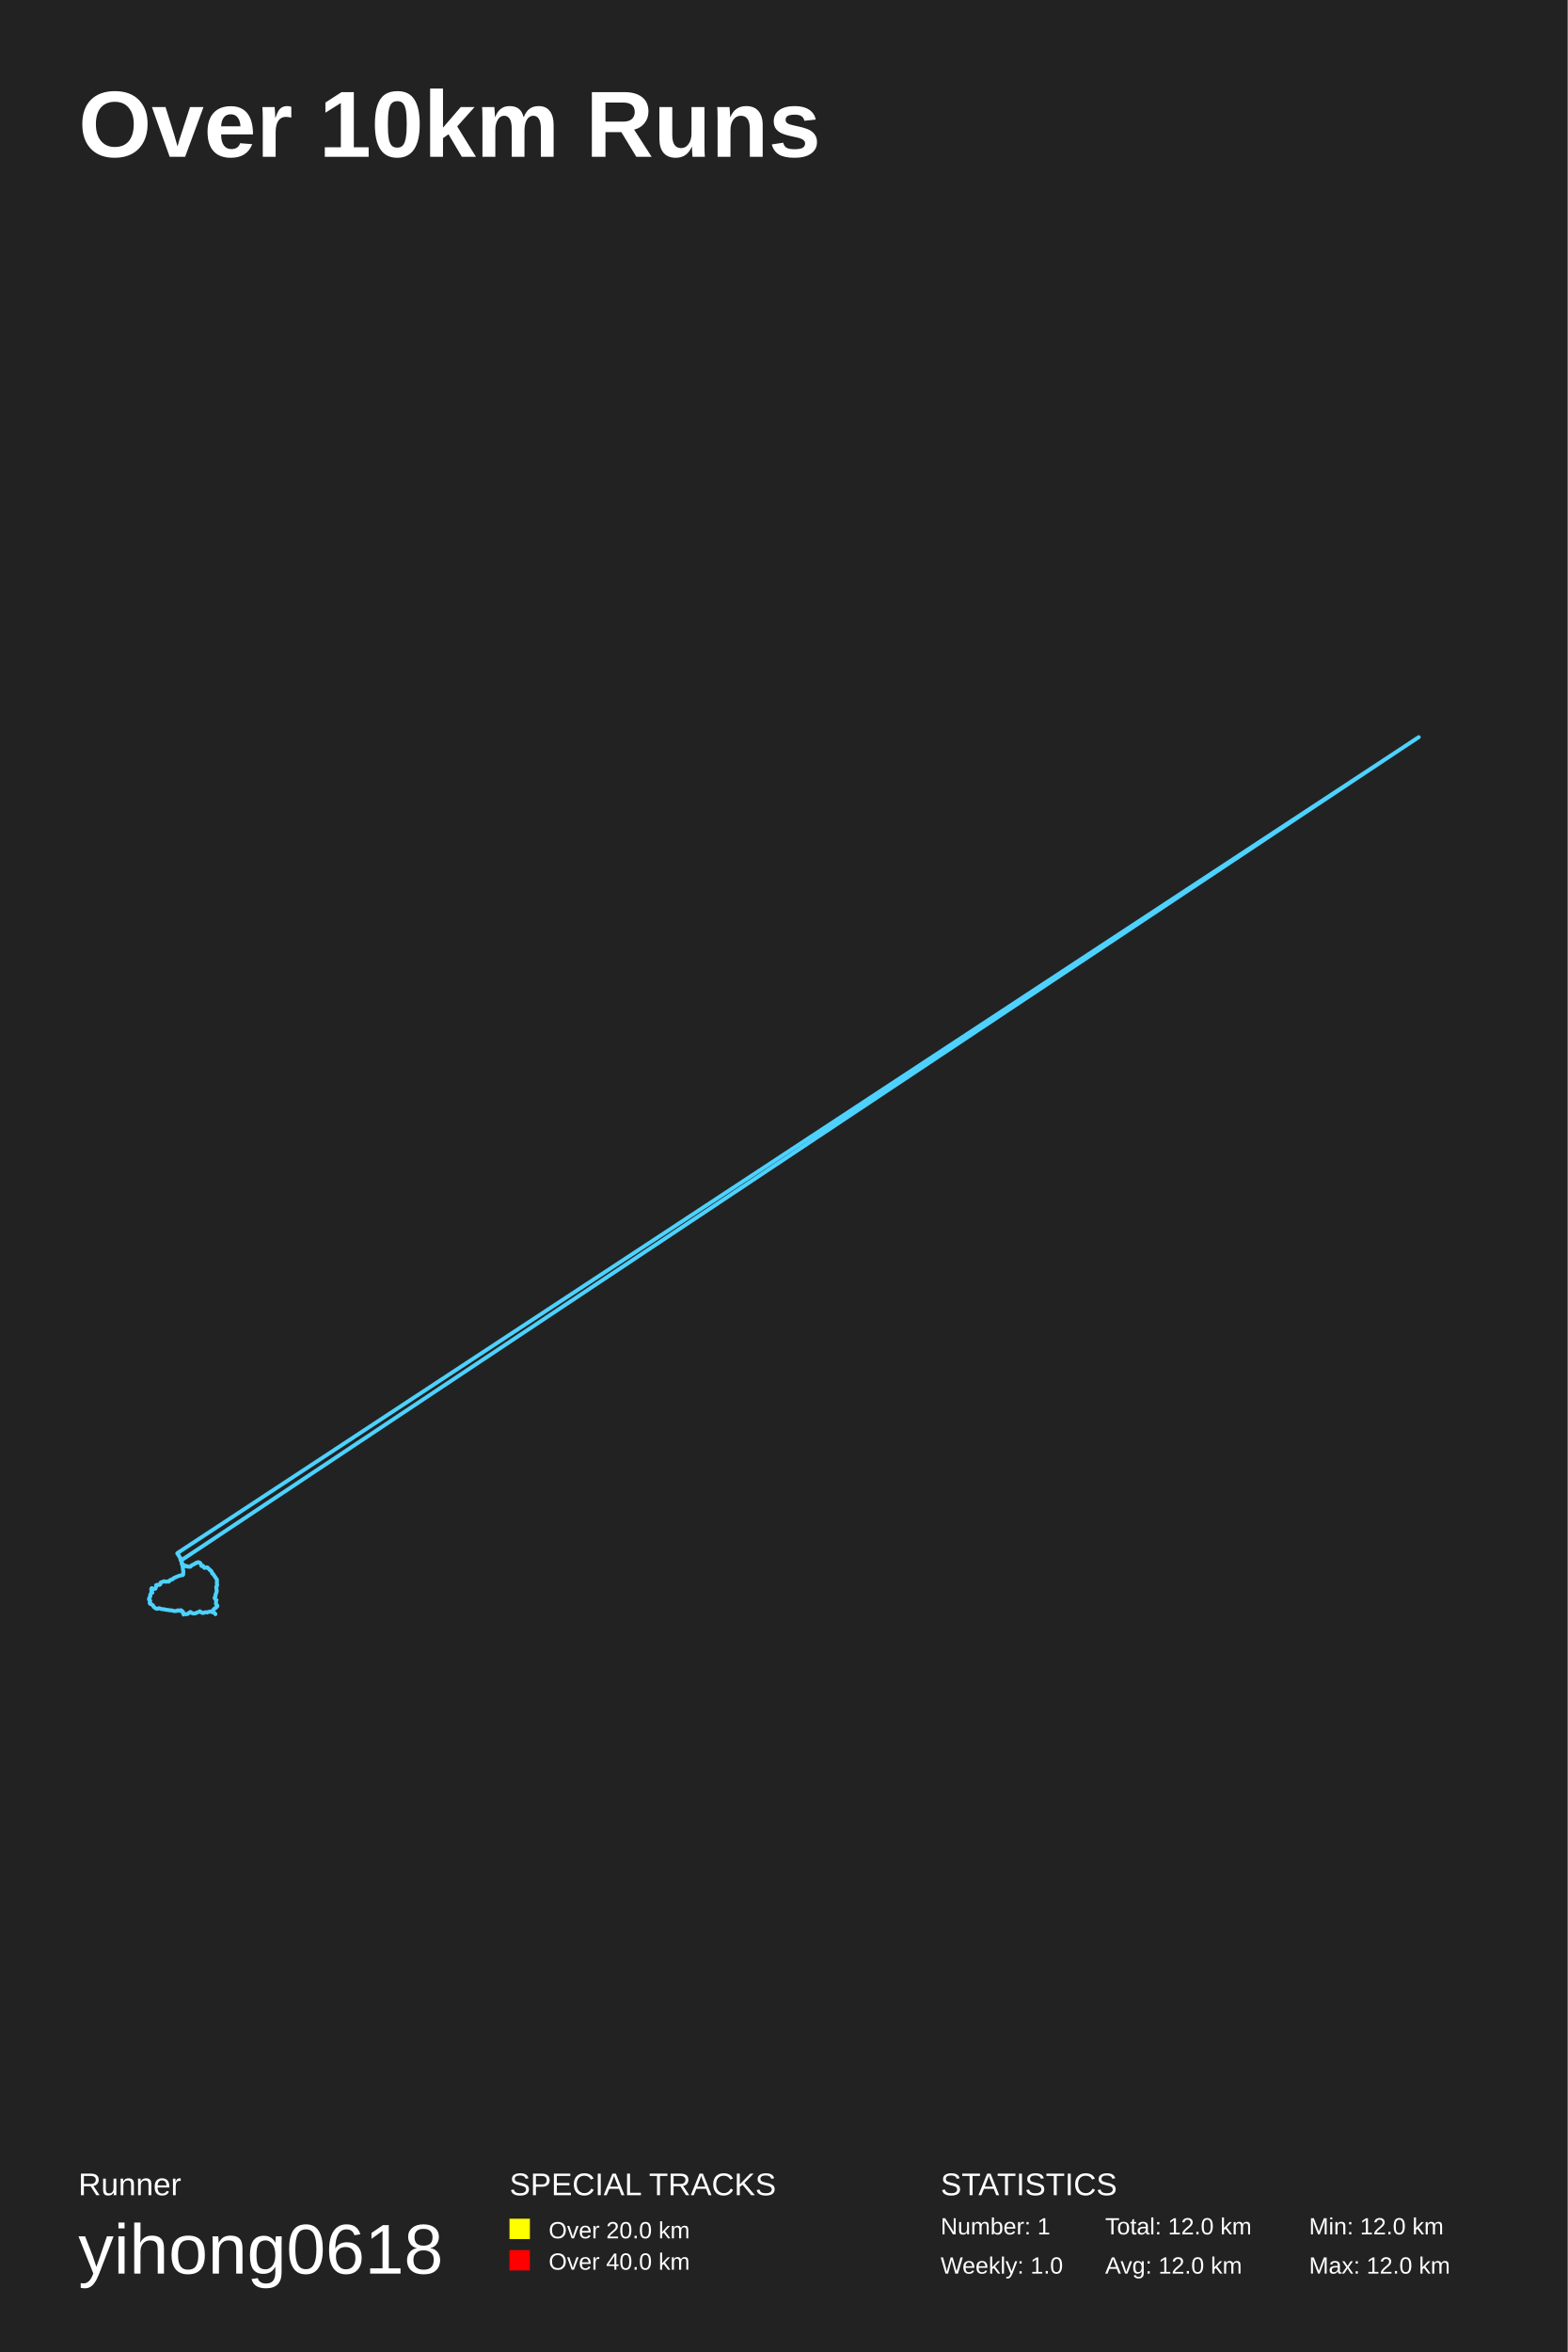
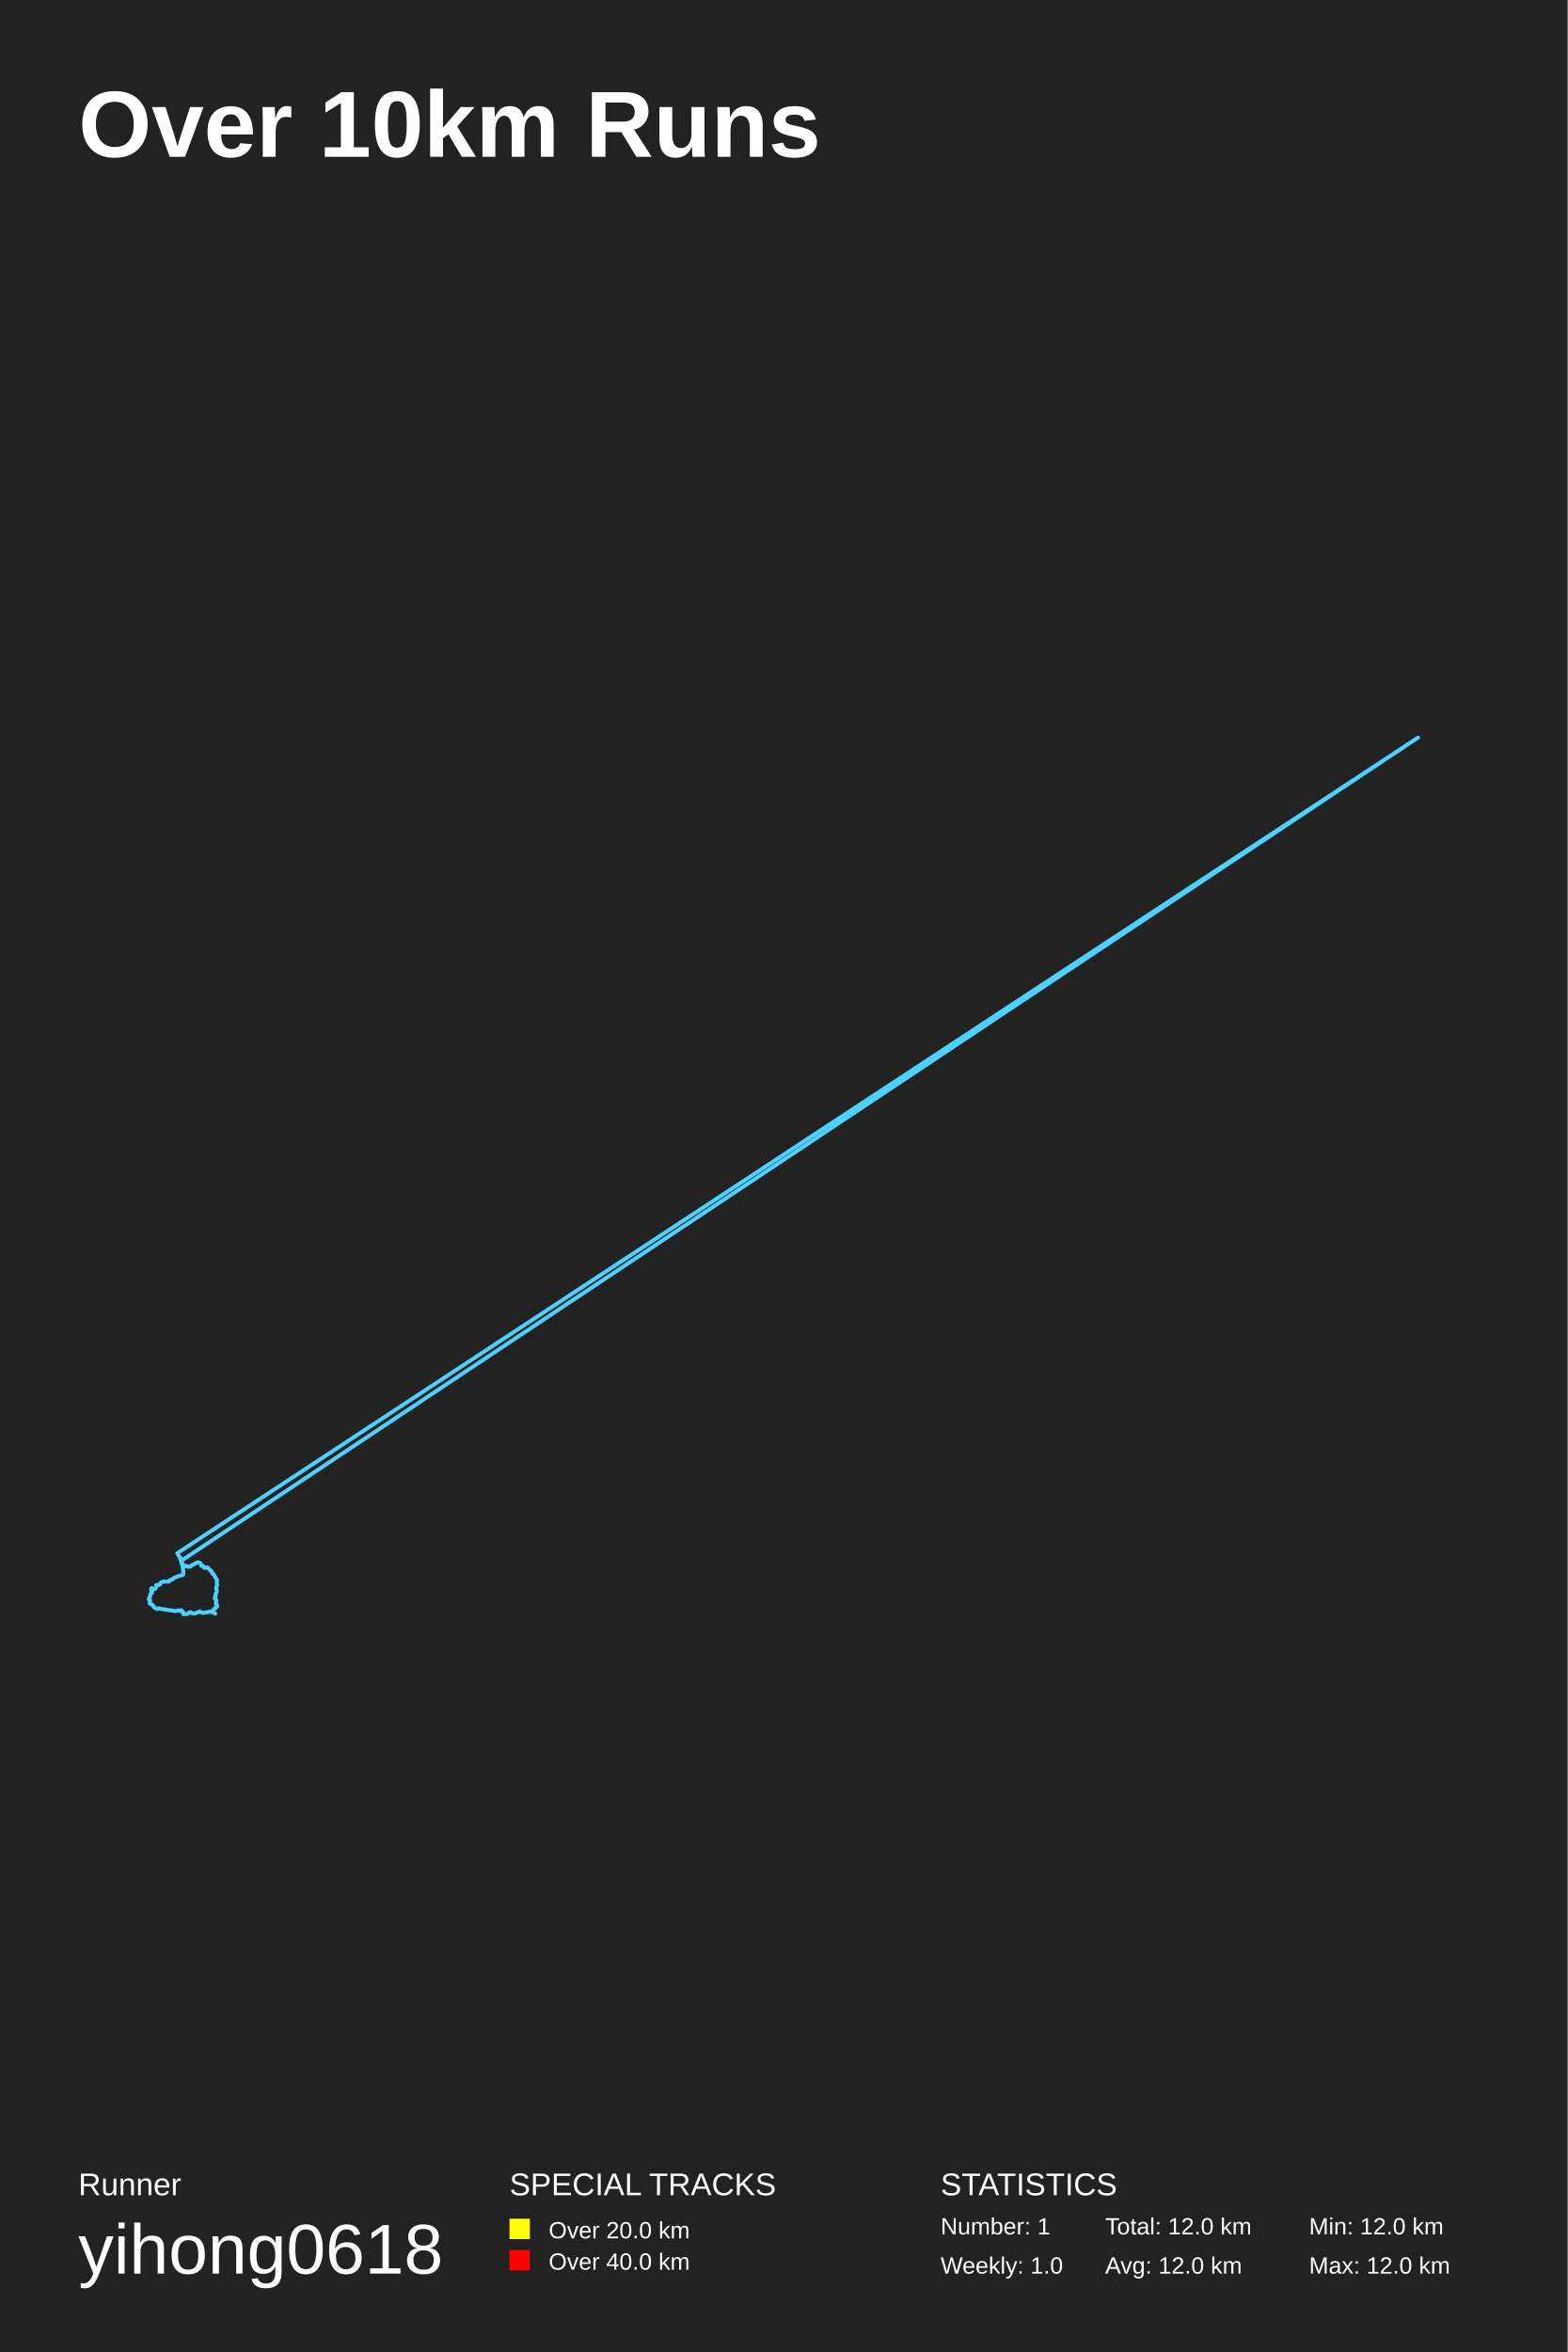
<svg xmlns="http://www.w3.org/2000/svg" baseProfile="full" height="300mm" version="1.1" viewBox="0,0,200,300" width="200mm">
  <defs />
  <rect fill="#222222" height="300" width="200" x="0" y="0" />
  <text fill="#FFFFFF" style="font-size:12px; font-family:Arial; font-weight:bold;" x="10" y="20">Over 10km Runs</text>
  <text fill="#FFFFFF" style="font-size:4px; font-family:Arial" x="10" y="280">Runner</text>
  <text fill="#FFFFFF" style="font-size:9px; font-family:Arial" x="10" y="290">yihong0618</text>
  <text fill="#FFFFFF" style="font-size:4px; font-family:Arial" x="65" y="280">SPECIAL TRACKS</text>
  <rect fill="yellow" height="2.6" width="2.6" x="65" y="283" />
  <text fill="#FFFFFF" style="font-size:3px; font-family:Arial" x="70" y="285.5">Over 20.0 km</text>
  <rect fill="red" height="2.6" width="2.6" x="65" y="287" />
  <text fill="#FFFFFF" style="font-size:3px; font-family:Arial" x="70" y="289.5">Over 40.0 km</text>
  <text fill="#FFFFFF" style="font-size:4px; font-family:Arial" x="120" y="280">STATISTICS</text>
  <text fill="#FFFFFF" style="font-size:3px; font-family:Arial" x="120" y="285">Number: 1</text>
  <text fill="#FFFFFF" style="font-size:3px; font-family:Arial" x="120" y="290">Weekly: 1.0</text>
  <text fill="#FFFFFF" style="font-size:3px; font-family:Arial" x="141" y="285">Total: 12.0 km</text>
  <text fill="#FFFFFF" style="font-size:3px; font-family:Arial" x="141" y="290">Avg: 12.0 km</text>
  <text fill="#FFFFFF" style="font-size:3px; font-family:Arial" x="167" y="285">Min: 12.0 km</text>
  <text fill="#FFFFFF" style="font-size:3px; font-family:Arial" x="167" y="290">Max: 12.0 km</text>
-   <polyline fill="none" opacity="1" points="27.129,205.568 27.138,205.484 27.153,205.421 27.205,205.336 27.262,205.278 27.333,205.226 27.362,205.173 27.462,205.126 27.552,205.057 27.637,204.957 27.699,204.915 27.728,204.841 27.713,204.767 27.628,204.709 27.576,204.636 27.542,204.52 27.557,204.441 27.566,204.357 27.571,204.283 27.58,204.172 27.618,204.083 27.514,204.019 27.481,203.983 27.447,203.94 27.386,203.846 27.414,203.688 27.471,203.63 27.514,203.54 27.5,203.429 27.514,203.314 27.58,203.203 27.618,203.129 27.623,203.013 27.652,202.94 27.642,202.839 27.618,202.755 27.628,202.671 27.595,202.613 27.604,202.523 27.59,202.386 27.671,202.292 27.699,202.186 27.699,202.107 27.661,202.002 27.671,201.891 27.671,201.786 27.671,201.665 27.675,201.507 27.666,201.475 27.172,200.738 27.119,200.727 27.062,200.69 27.053,200.606 27.029,200.543 27.015,200.506 26.996,200.48 26.967,200.411 26.929,200.374 26.877,200.311 26.82,200.29 26.763,200.264 26.744,200.221 26.701,200.158 26.644,200.111 26.545,200.027 26.507,199.958 26.435,199.937 26.393,199.911 26.312,199.953 26.226,199.963 26.169,199.979 26.07,199.979 26.017,199.921 25.989,199.837 25.941,199.784 25.908,199.731 25.822,199.726 25.732,199.753 25.699,199.705 25.708,199.684 25.718,199.679 25.713,199.689 25.723,199.674 25.694,199.695 25.68,199.7 25.675,199.71 25.689,199.7 25.689,199.705 25.675,199.7 25.699,199.679 25.699,199.689 25.67,199.631 25.623,199.563 25.618,199.5 25.594,199.431 25.566,199.389 25.547,199.373 25.499,199.342 25.442,199.305 25.395,199.278 25.343,199.294 25.29,199.263 25.267,199.268 25.267,199.257 25.195,199.284 25.143,199.31 25.091,199.347 25.058,199.368 24.986,199.357 24.967,199.384 24.906,199.421 24.848,199.463 24.815,199.5 24.772,199.505 24.725,199.526 24.668,199.558 24.63,199.563 24.559,199.616 24.492,199.642 24.411,199.684 24.354,199.758 24.288,199.837 24.212,199.842 24.155,199.832 24.084,199.837 24.008,199.826 23.951,199.826 23.965,199.805 23.965,199.8 23.993,199.816 23.951,199.805 23.946,199.832 23.903,199.8 23.851,199.753 23.799,199.747 23.761,199.784 23.694,199.763 23.656,199.721 23.58,199.758 23.523,199.721 23.471,199.652 23.423,199.595 23.361,199.573 23.357,199.558 23.342,199.552 23.319,199.505 23.266,199.452 23.209,199.442 23.19,199.458 23.195,199.452 23.186,199.426 23.167,199.384 23.186,199.315 23.195,199.257 23.186,199.21 23.133,199.168 23.114,199.12 23.091,199.068 23.053,199.026 23.043,198.962 23.015,198.878 23.005,198.804 22.981,198.657 22.92,198.609 22.886,198.541 22.839,198.509 22.81,198.457 22.806,198.388 22.753,198.32 22.692,198.251 22.682,198.188 22.658,198.156 22.635,198.156 22.625,198.172 22.644,198.172 22.644,198.177 22.635,198.167 22.644,198.162 22.639,198.162 22.649,198.167 22.687,198.125 22.701,198.088 22.692,198.088 22.639,198.098 22.639,198.104 22.625,198.114 22.62,198.109 22.62,198.119 22.625,198.114 22.625,198.109 22.63,198.109 22.63,198.098 22.63,198.104 22.639,198.093 181.0,94.026 180.91,94.084 180.815,94.142 180.815,94.142 180.815,94.142 180.815,94.142 180.819,94.137 180.629,94.259 23.091,199.047 23.129,199.115 23.171,199.194 23.186,199.268 23.176,199.363 23.19,199.447 23.2,199.537 23.247,199.6 23.285,199.689 23.309,199.8 23.3,199.9 23.323,199.99 23.338,200.142 23.352,200.264 23.376,200.364 23.395,200.448 23.385,200.585 23.366,200.701 23.38,200.78 23.371,200.843 23.281,200.917 23.133,200.917 23.029,200.959 22.929,200.975 22.825,201.006 22.72,201.054 22.611,201.091 22.52,201.133 22.425,201.164 22.359,201.201 22.273,201.238 22.178,201.28 22.102,201.338 22.079,201.38 22.05,201.407 22.06,201.391 22.031,201.407 21.998,201.444 21.931,201.475 21.87,201.486 21.789,201.491 21.727,201.538 21.651,201.581 21.618,201.623 21.589,201.681 21.532,201.739 21.437,201.733 21.385,201.712 21.29,201.723 21.209,201.749 21.124,201.76 21.052,201.733 20.981,201.696 20.9,201.702 20.829,201.739 20.782,201.739 20.734,201.76 20.663,201.807 20.582,201.818 20.506,201.844 20.473,201.902 20.44,201.97 20.43,202.039 20.44,202.097 20.392,202.118 20.354,202.139 20.326,202.155 20.278,202.144 20.202,202.17 20.131,202.149 20.045,202.144 19.96,202.176 19.907,202.197 19.926,202.234 19.936,202.286 19.926,202.355 19.917,202.376 19.893,202.418 19.884,202.455 19.884,202.487 19.865,202.56 19.822,202.629 19.741,202.66 19.656,202.655 19.603,202.687 19.546,202.697 19.485,202.75 19.432,202.729 19.418,202.697 19.371,202.676 19.366,202.671 19.342,202.629 19.328,202.624 19.356,202.613 19.371,202.56 19.38,202.566 19.342,202.613 19.304,202.624 19.299,202.703 19.328,202.808 19.309,202.945 19.375,203.045 19.432,203.15 19.342,203.192 19.252,203.24 19.185,203.366 19.152,203.493 19.19,203.598 19.114,203.719 19.038,203.835 19.005,203.946 19.038,204.093 19.124,204.104 19.166,204.188 19.143,204.262 19.133,204.346 19.095,204.478 19.133,204.551 19.204,204.609 19.318,204.641 19.418,204.688 19.523,204.773 19.565,204.894 19.656,204.989 19.755,205.078 19.898,205.168 20.04,205.205 20.14,205.178 20.292,205.126 20.421,205.173 20.549,205.215 20.696,205.247 20.848,205.268 20.972,205.268 21.024,205.284 21.147,205.315 21.238,205.331 21.333,205.347 21.442,205.352 21.547,205.378 21.651,205.394 21.789,205.389 21.893,205.41 21.988,205.431 22.098,205.463 22.226,205.484 22.33,205.489 22.478,205.494 22.592,205.436 22.696,205.389 22.777,205.426 22.901,205.457 23.019,205.452 23.072,205.378 23.133,205.421 23.228,205.484 23.338,205.589 23.323,205.721 23.395,205.81 23.418,205.937 23.48,205.879 23.632,205.847 23.77,205.9 23.927,205.863 24.055,205.779 24.169,205.668 24.297,205.61 24.416,205.694 24.511,205.768 24.658,205.8 24.839,205.8 24.925,205.774 25.029,205.737 25.148,205.679 25.271,205.637 25.395,205.589 25.485,205.521 25.575,205.589 25.685,205.642 25.784,205.731 25.884,205.726 25.974,205.731 26.055,205.679 26.174,205.647 26.312,205.642 26.435,205.673 26.54,205.626 26.644,205.589 26.72,205.568 26.806,205.547 26.929,205.568 27.043,205.631 27.162,205.647 27.195,205.663 27.329,205.705 27.419,205.779 27.481,205.889" stroke="#4DD2FF" stroke-dasharray="none" stroke-linecap="round" stroke-linejoin="round" stroke-width="0.5" />
+   <polyline fill="none" opacity="1" points="27.138,205.521 27.157,205.447 27.181,205.363 27.238,205.305 27.291,205.247 27.338,205.215 27.419,205.147 27.509,205.073 27.59,205.004 27.675,204.936 27.723,204.873 27.718,204.804 27.671,204.731 27.585,204.678 27.561,204.583 27.538,204.467 27.566,204.399 27.58,204.32 27.566,204.225 27.614,204.12 27.566,204.041 27.485,204.004 27.471,203.951 27.405,203.893 27.405,203.782 27.447,203.651 27.5,203.587 27.5,203.487 27.504,203.366 27.542,203.261 27.604,203.166 27.628,203.061 27.637,202.966 27.656,202.871 27.623,202.797 27.628,202.703 27.604,202.639 27.59,202.56 27.58,202.434 27.652,202.318 27.699,202.234 27.699,202.144 27.675,202.044 27.661,201.944 27.675,201.839 27.656,201.717 27.685,201.544 27.666,201.491 27.195,200.722 27.157,200.732 27.081,200.722 27.072,200.648 27.034,200.569 27.02,200.511 27.005,200.506 26.982,200.437 26.953,200.385 26.906,200.348 26.849,200.311 26.801,200.269 26.763,200.253 26.716,200.185 26.678,200.127 26.592,200.058 26.511,199.99 26.464,199.921 26.416,199.916 26.34,199.942 26.26,199.953 26.193,199.979 26.112,199.984 26.022,199.953 25.998,199.874 25.965,199.8 25.932,199.742 25.87,199.721 25.765,199.742 25.704,199.726 25.713,199.689 25.699,199.674 25.737,199.684 25.713,199.7 25.694,199.721 25.685,199.71 25.67,199.7 25.694,199.695 25.67,199.721 25.68,199.7 25.685,199.7 25.699,199.674 25.699,199.668 25.637,199.579 25.618,199.521 25.609,199.463 25.566,199.4 25.542,199.379 25.523,199.357 25.457,199.331 25.419,199.294 25.362,199.294 25.305,199.273 25.281,199.268 25.262,199.263 25.243,199.268 25.167,199.3 25.115,199.331 25.072,199.357 25.029,199.342 24.977,199.373 24.934,199.405 24.858,199.431 24.825,199.484 24.782,199.51 24.753,199.51 24.706,199.552 24.654,199.547 24.582,199.595 24.516,199.631 24.44,199.652 24.373,199.731 24.316,199.8 24.25,199.837 24.16,199.842 24.131,199.826 24.036,199.837 23.979,199.826 23.951,199.816 23.965,199.8 23.965,199.8 23.984,199.811 23.96,199.811 23.913,199.811 23.879,199.768 23.822,199.747 23.789,199.753 23.723,199.8 23.67,199.726 23.608,199.726 23.547,199.753 23.485,199.679 23.437,199.616 23.39,199.595 23.357,199.558 23.347,199.568 23.333,199.531 23.285,199.473 23.243,199.431 23.19,199.447 23.2,199.447 23.195,199.436 23.171,199.415 23.176,199.342 23.2,199.284 23.205,199.236 23.143,199.189 23.114,199.126 23.095,199.094 23.072,199.047 23.053,198.989 23.029,198.915 23.01,198.825 23.005,198.688 22.943,198.636 22.896,198.578 22.882,198.52 22.81,198.472 22.801,198.425 22.768,198.346 22.72,198.278 22.677,198.22 22.673,198.167 22.663,198.167 22.625,198.162 22.63,198.167 22.644,198.172 22.639,198.167 22.63,198.162 22.644,198.172 22.644,198.156 22.663,198.162 22.706,198.077 22.692,198.088 22.687,198.13 22.616,198.098 22.63,198.109 22.62,198.109 22.62,198.125 22.625,198.114 22.63,198.114 22.63,198.109 22.63,198.104 22.635,198.098 22.639,198.104 22.644,198.098 180.91,94.084 180.815,94.142 180.815,94.142 180.815,94.142 180.815,94.142 180.815,94.142 180.724,94.2 180.629,94.259 23.114,199.089 23.138,199.178 23.181,199.242 23.167,199.321 23.181,199.405 23.19,199.51 23.224,199.573 23.281,199.647 23.304,199.731 23.295,199.826 23.314,199.932 23.333,200.084 23.361,200.2 23.376,200.322 23.38,200.395 23.38,200.511 23.38,200.648 23.371,200.753 23.38,200.811 23.342,200.896 23.205,200.938 23.057,200.943 22.981,200.975 22.867,200.991 22.772,201.033 22.658,201.091 22.568,201.117 22.459,201.149 22.383,201.18 22.311,201.228 22.226,201.259 22.131,201.312 22.093,201.343 22.055,201.396 22.05,201.401 22.05,201.401 22.017,201.422 21.969,201.465 21.912,201.48 21.822,201.48 21.751,201.517 21.68,201.575 21.627,201.596 21.599,201.649 21.561,201.733 21.475,201.744 21.409,201.717 21.337,201.717 21.238,201.744 21.162,201.754 21.081,201.754 21.014,201.717 20.934,201.696 20.867,201.717 20.805,201.739 20.758,201.749 20.691,201.802 20.611,201.818 20.549,201.833 20.487,201.865 20.449,201.933 20.425,202.018 20.444,202.065 20.397,202.113 20.368,202.118 20.345,202.149 20.311,202.149 20.245,202.165 20.159,202.16 20.093,202.139 19.998,202.165 19.922,202.192 19.917,202.213 19.931,202.244 19.926,202.318 19.922,202.371 19.898,202.402 19.903,202.434 19.888,202.481 19.865,202.529 19.85,202.592 19.784,202.671 19.694,202.645 19.641,202.676 19.594,202.692 19.513,202.734 19.451,202.734 19.432,202.703 19.39,202.676 19.371,202.687 19.342,202.655 19.318,202.629 19.333,202.608 19.356,202.56 19.361,202.56 19.347,202.608 19.328,202.608 19.271,202.65 19.328,202.75 19.299,202.882 19.333,203.003 19.409,203.098 19.39,203.177 19.295,203.208 19.223,203.303 19.147,203.429 19.157,203.561 19.162,203.667 19.062,203.788 19.005,203.893 19.005,204.056 19.095,204.077 19.147,204.156 19.128,204.225 19.152,204.299 19.119,204.409 19.1,204.536 19.19,204.578 19.266,204.636 19.375,204.667 19.47,204.715 19.565,204.846 19.599,204.941 19.713,205.052 19.855,205.136 19.988,205.184 20.107,205.226 20.221,205.131 20.359,205.147 20.487,205.215 20.634,205.226 20.772,205.252 20.919,205.257 21.01,205.278 21.095,205.284 21.176,205.342 21.285,205.342 21.399,205.342 21.485,205.373 21.613,205.394 21.732,205.384 21.836,205.394 21.95,205.442 22.031,205.436 22.15,205.473 22.278,205.484 22.43,205.489 22.559,205.463 22.649,205.41 22.73,205.4 22.844,205.442 22.953,205.479 23.043,205.41 23.124,205.373 23.167,205.473 23.3,205.536 23.347,205.673 23.333,205.789 23.404,205.853 23.452,205.926 23.551,205.831 23.713,205.889 23.851,205.853 23.989,205.821 24.112,205.71 24.217,205.631 24.378,205.652 24.464,205.737 24.582,205.8 24.753,205.8 24.901,205.8 24.982,205.747 25.086,205.71 25.214,205.637 25.347,205.626 25.452,205.531 25.528,205.563 25.632,205.626 25.732,205.7 25.837,205.716 25.936,205.747 26.022,205.705 26.127,205.663 26.236,205.647 26.378,205.673 26.488,205.637 26.602,205.605 26.678,205.584 26.763,205.558 26.877,205.558 26.996,205.615 27.119,205.647 27.186,205.673 27.286,205.689 27.381,205.742 27.457,205.831" stroke="#4DD2FF" stroke-dasharray="none" stroke-linecap="round" stroke-linejoin="round" stroke-width="0.5" />
</svg>
